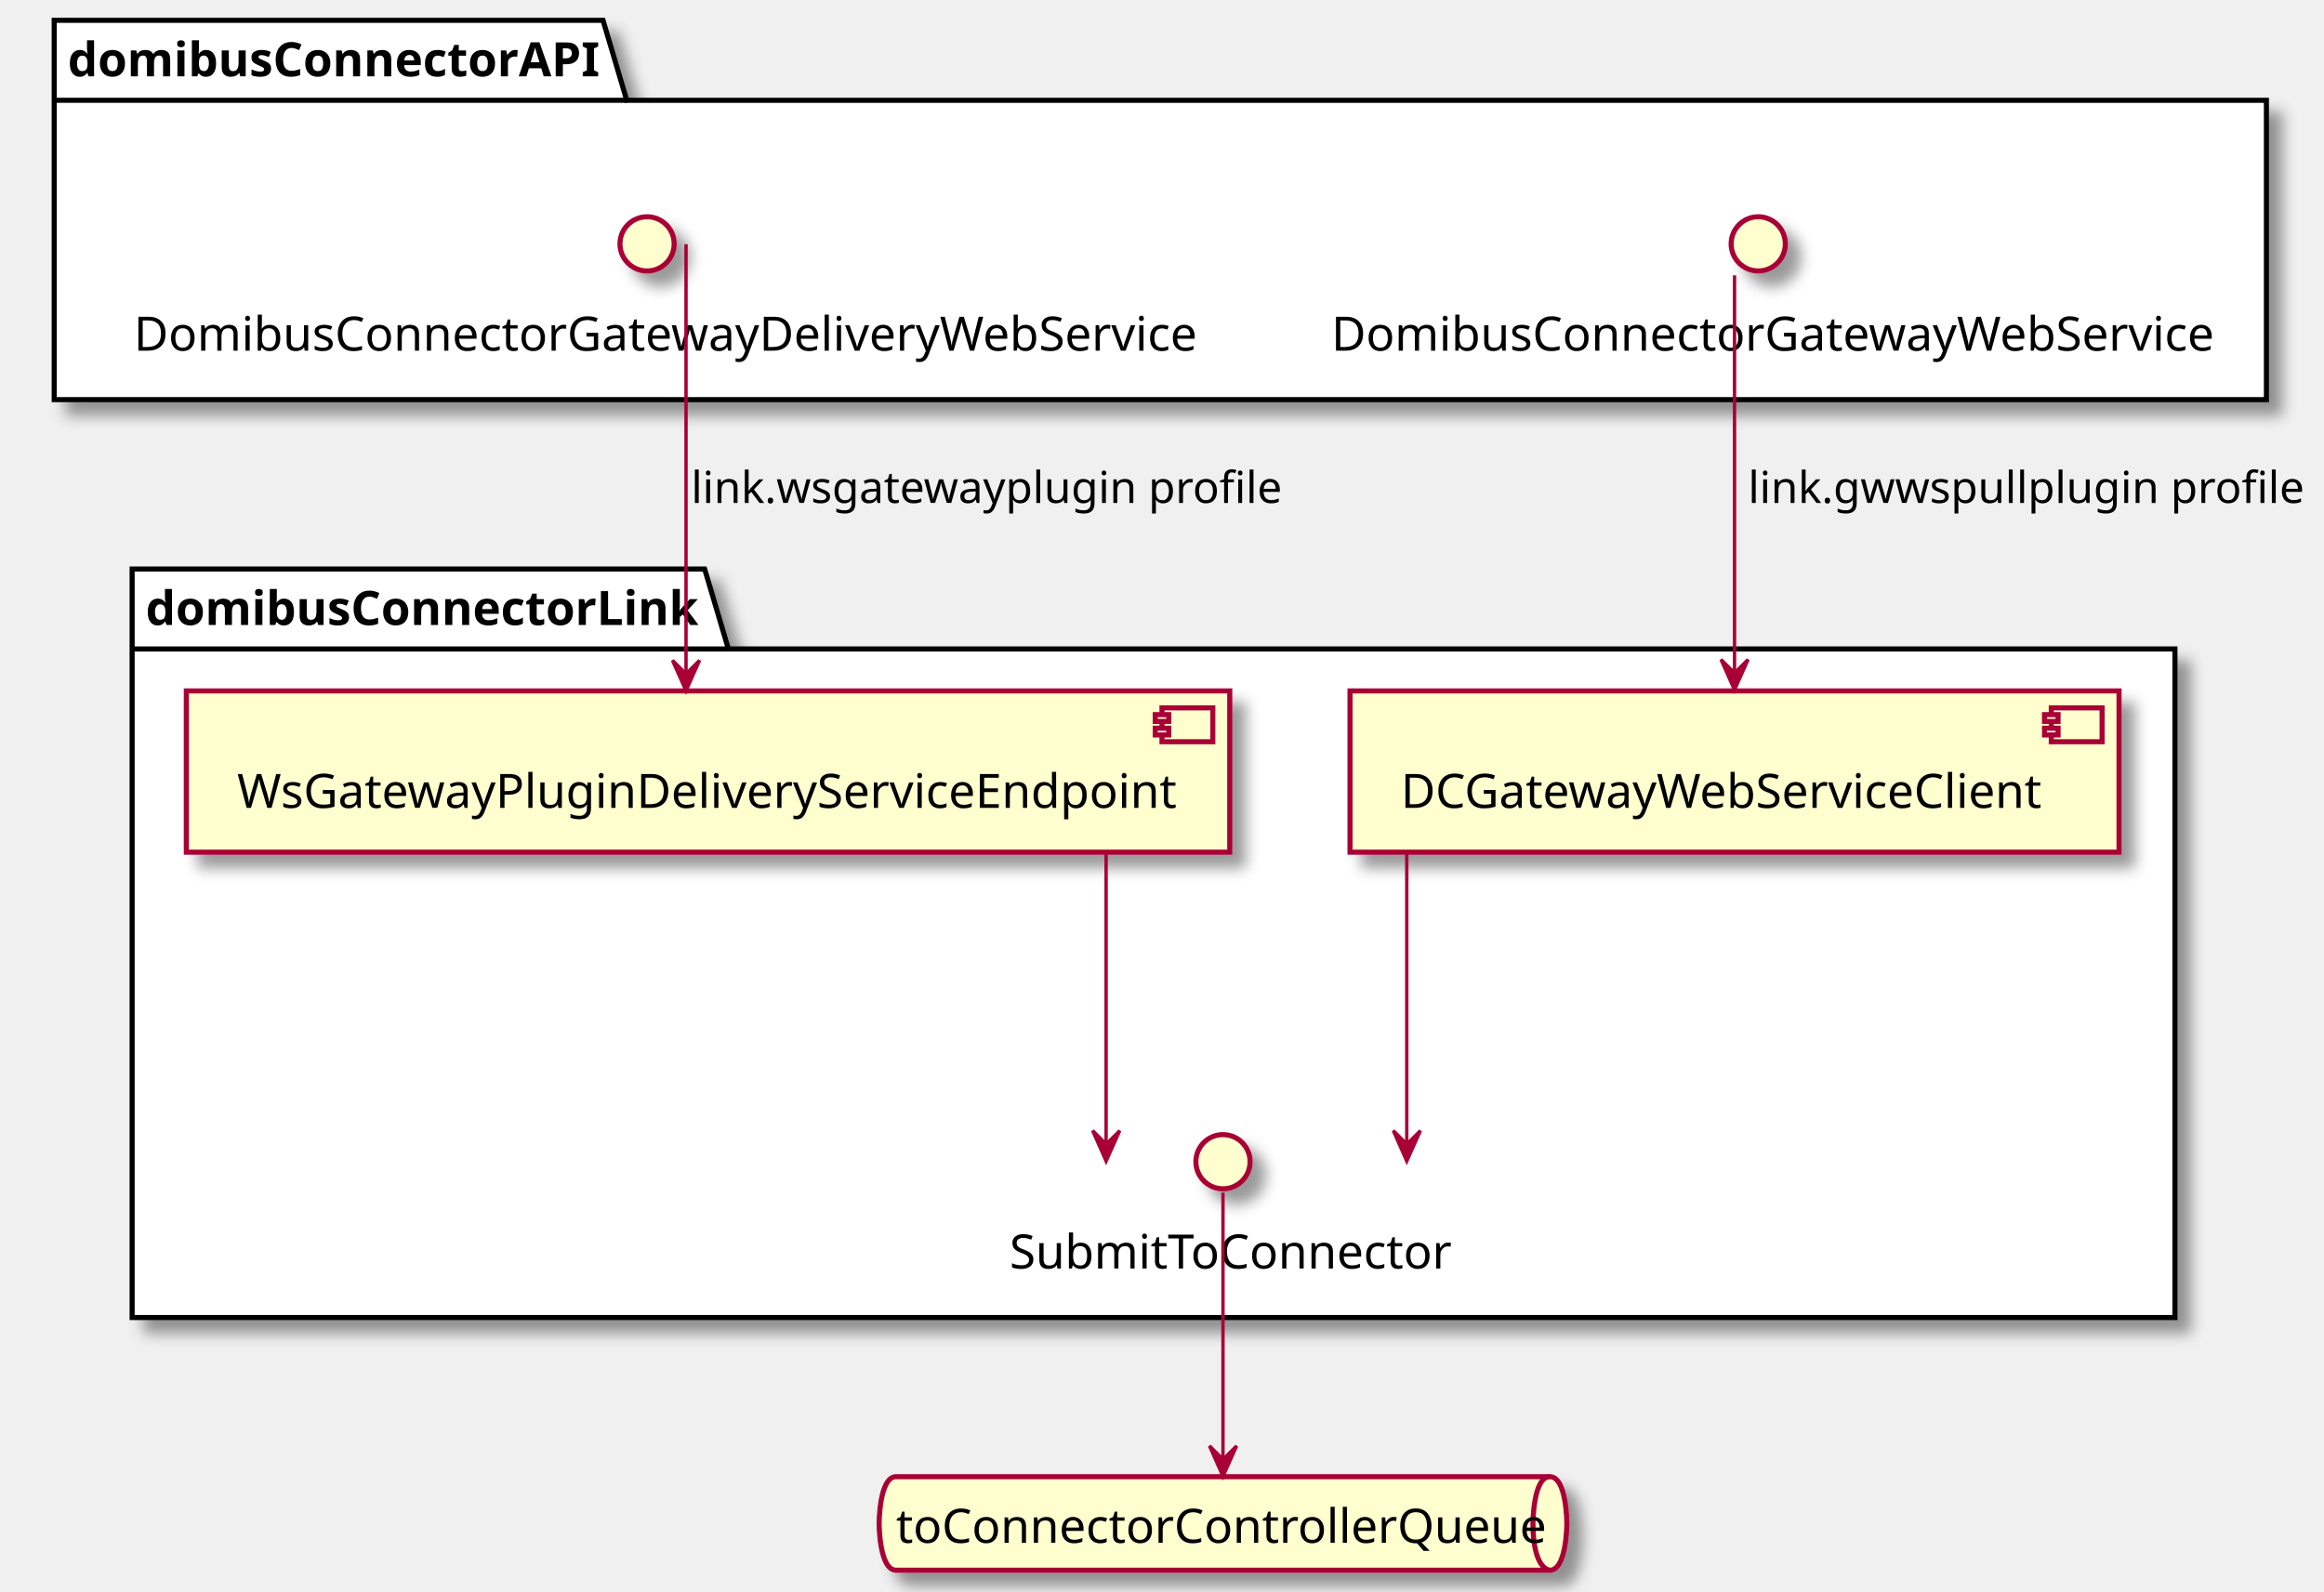
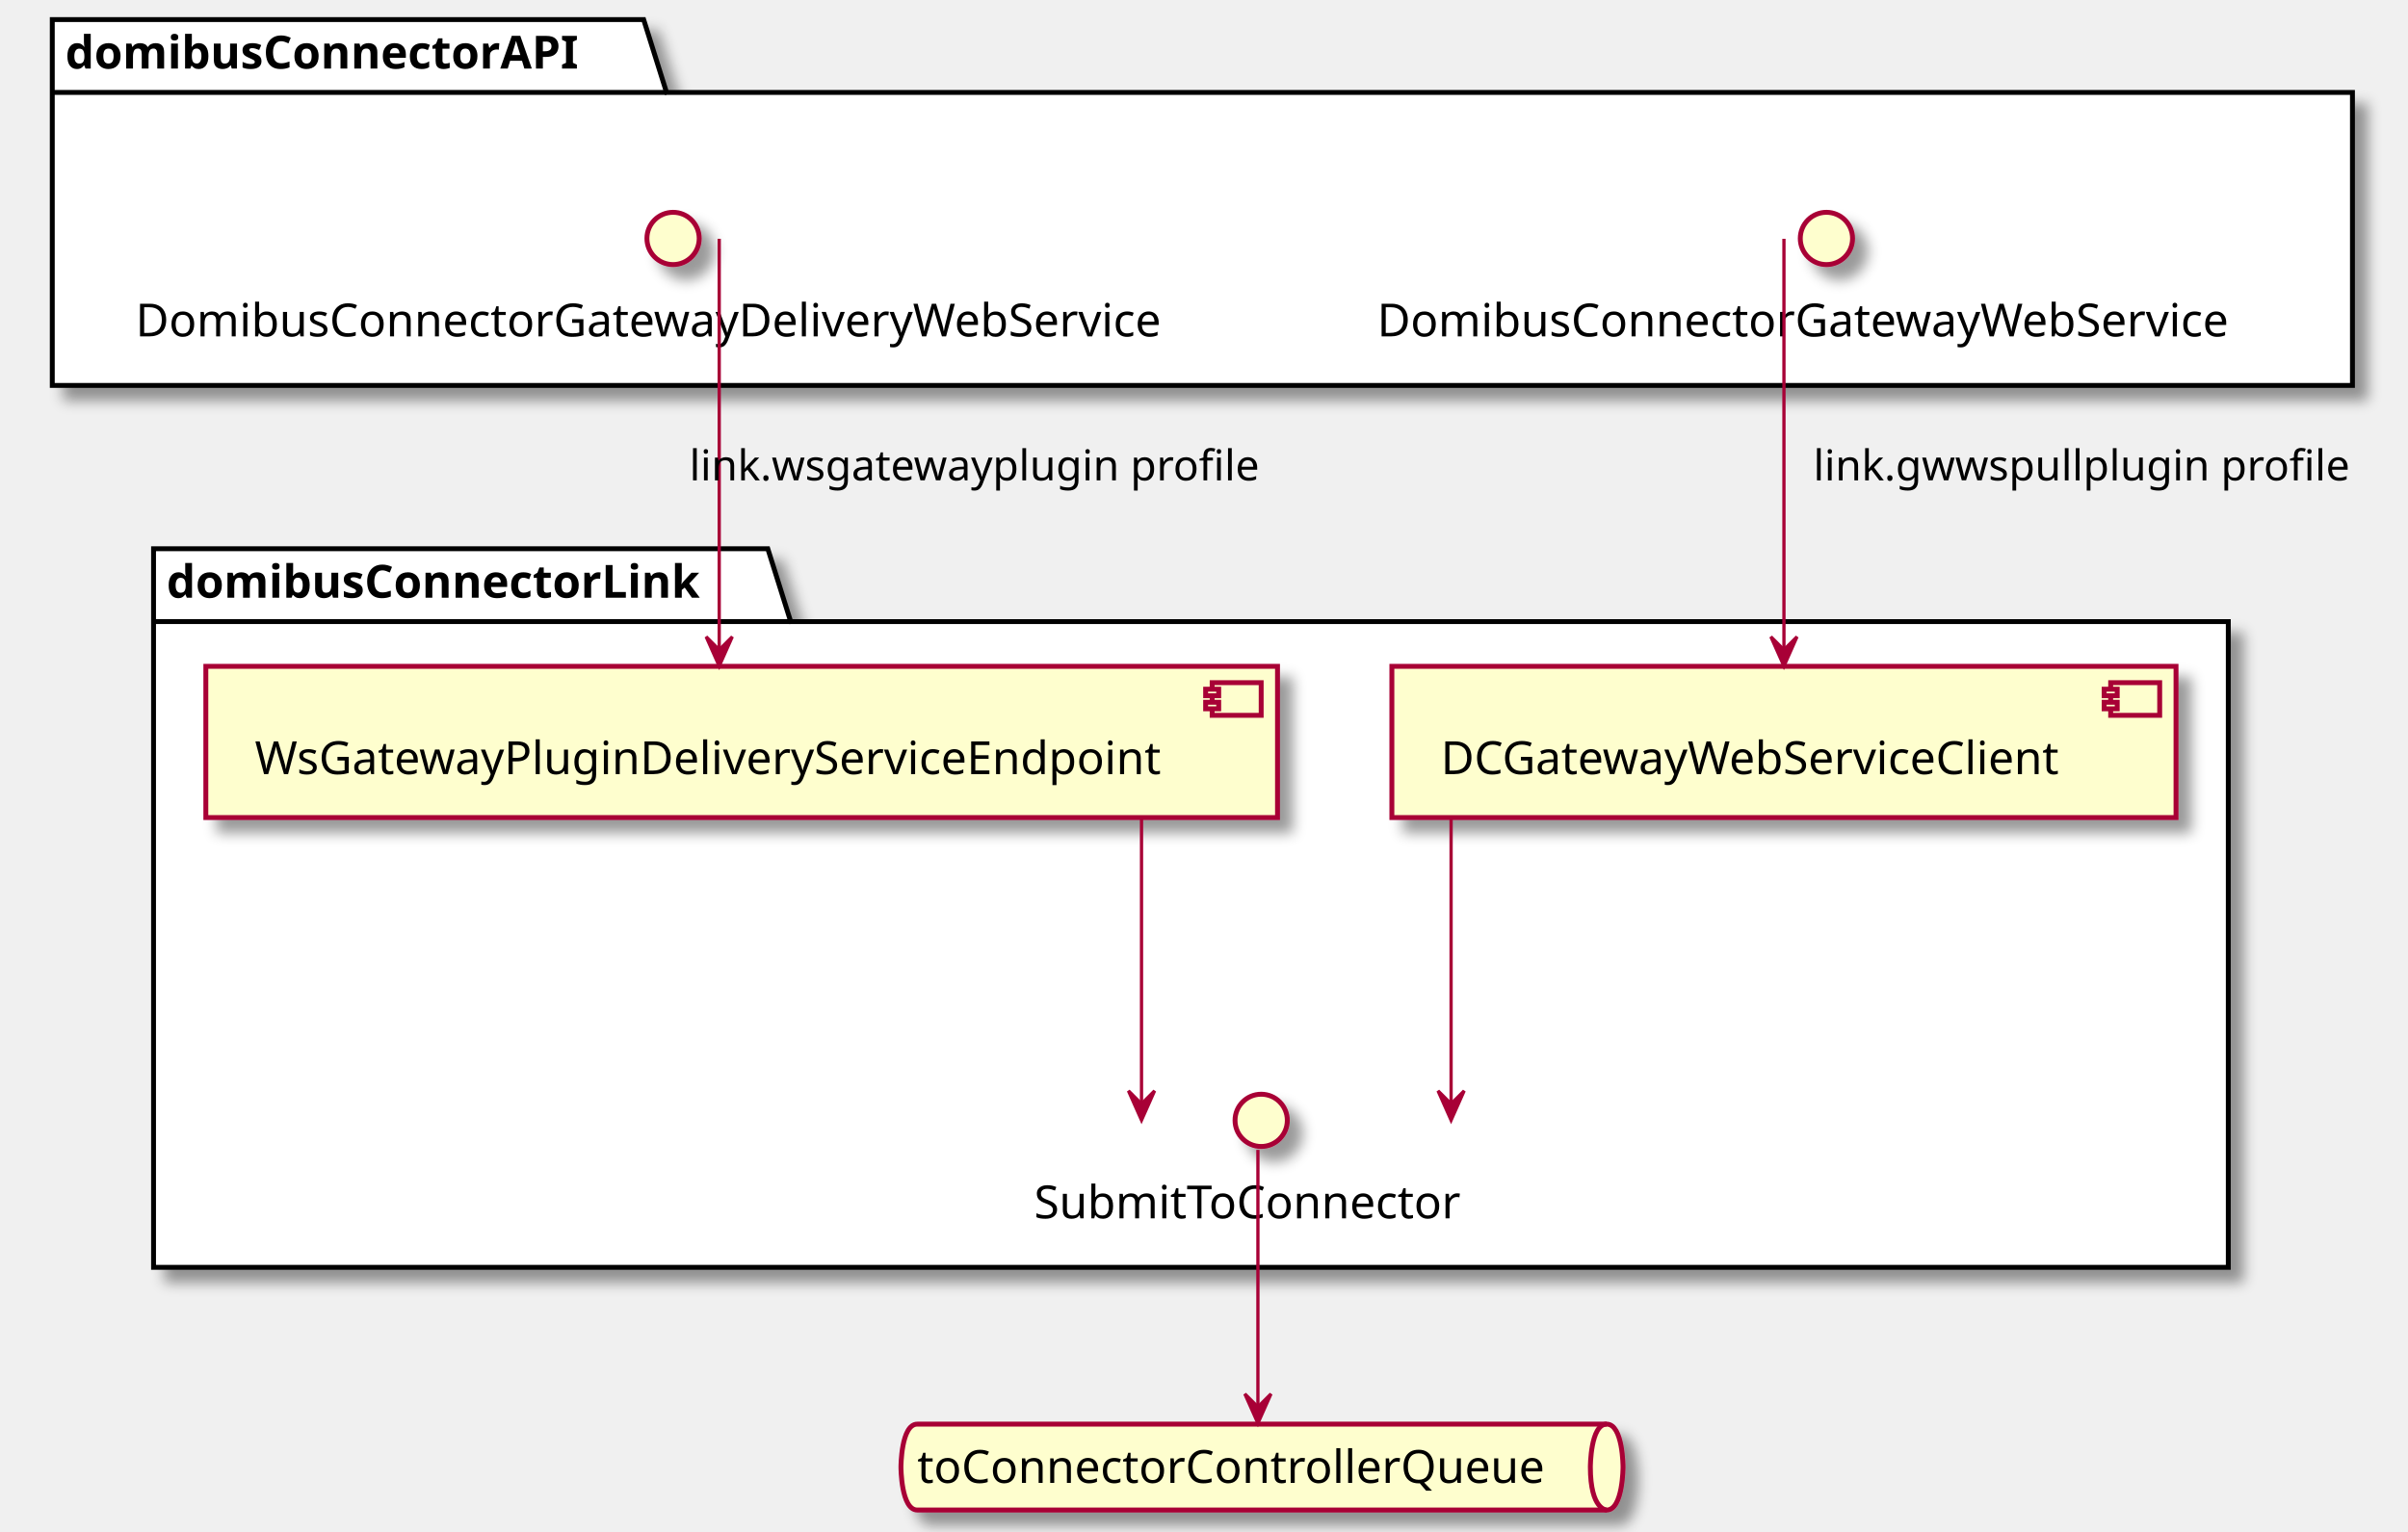
- <svg xmlns="http://www.w3.org/2000/svg" contentScriptType="application/ecmascript" contentStyleType="text/css" height="470px" preserveAspectRatio="none" style="width:686px;height:470px;background:#FFFFFF;" version="1.1" viewBox="0 0 686 470" width="686px" zoomAndPan="magnify">
+ <svg xmlns="http://www.w3.org/2000/svg" contentScriptType="application/ecmascript" contentStyleType="text/css" height="469px" preserveAspectRatio="none" style="width:737px;height:469px;background:#FFFFFF;" version="1.1" viewBox="0 0 737 469" width="737px" zoomAndPan="magnify">
  <defs>
    <filter height="300%" id="f5ltnn84bp0a1" width="300%" x="-1" y="-1">
      <feGaussianBlur result="blurOut" stdDeviation="2.0" />
      <feColorMatrix in="blurOut" result="blurOut2" type="matrix" values="0 0 0 0 0 0 0 0 0 0 0 0 0 0 0 0 0 0 .4 0" />
      <feOffset dx="4.0" dy="4.0" in="blurOut2" result="blurOut3" />
      <feBlend in="SourceGraphic" in2="blurOut3" mode="normal" />
    </filter>
  </defs>
  <g>
-     <polygon fill="#FFFFFF" filter="url(#f5ltnn84bp0a1)" points="16,6,178,6,185,29.609,669,29.609,669,118,16,118,16,6" style="stroke:#000000;stroke-width:1.5;" />
-     <line style="stroke:#000000;stroke-width:1.5;" x1="16" x2="185" y1="29.609" y2="29.609" />
-     <text fill="#000000" font-family="sans-serif" font-size="14" font-weight="bold" lengthAdjust="spacing" textLength="156" x="20" y="22.533">domibusConnectorAPI</text>
-     <polygon fill="#FFFFFF" filter="url(#f5ltnn84bp0a1)" points="39,168,208,168,215,191.609,642,191.609,642,389,39,389,39,168" style="stroke:#000000;stroke-width:1.5;" />
-     <line style="stroke:#000000;stroke-width:1.5;" x1="39" x2="215" y1="191.609" y2="191.609" />
-     <text fill="#000000" font-family="sans-serif" font-size="14" font-weight="bold" lengthAdjust="spacing" textLength="163" x="43" y="184.533">domibusConnectorLink</text>
-     <ellipse cx="191" cy="72" fill="#FEFECE" filter="url(#f5ltnn84bp0a1)" rx="8" ry="8" style="stroke:#A80036;stroke-width:1.5;" />
-     <text fill="#000000" font-family="sans-serif" font-size="14" lengthAdjust="spacing" textLength="303" x="39.5" y="103.533">DomibusConnectorGatewayDeliveryWebService</text>
-     <ellipse cx="519" cy="72" fill="#FEFECE" filter="url(#f5ltnn84bp0a1)" rx="8" ry="8" style="stroke:#A80036;stroke-width:1.5;" />
-     <text fill="#000000" font-family="sans-serif" font-size="14" lengthAdjust="spacing" textLength="252" x="393" y="103.533">DomibusConnectorGatewayWebService</text>
-     <rect fill="#FEFECE" filter="url(#f5ltnn84bp0a1)" height="47.609" style="stroke:#A80036;stroke-width:1.5;" width="227" x="398.5" y="204" />
-     <rect fill="#FEFECE" height="10" style="stroke:#A80036;stroke-width:1.5;" width="15" x="605.5" y="209" />
-     <rect fill="#FEFECE" height="2" style="stroke:#A80036;stroke-width:1.5;" width="4" x="603.5" y="211" />
-     <rect fill="#FEFECE" height="2" style="stroke:#A80036;stroke-width:1.5;" width="4" x="603.5" y="215" />
-     <text fill="#000000" font-family="sans-serif" font-size="14" lengthAdjust="spacing" textLength="187" x="413.5" y="238.533">DCGatewayWebServiceClient</text>
-     <rect fill="#FEFECE" filter="url(#f5ltnn84bp0a1)" height="47.609" style="stroke:#A80036;stroke-width:1.5;" width="308" x="55" y="204" />
-     <rect fill="#FEFECE" height="10" style="stroke:#A80036;stroke-width:1.5;" width="15" x="343" y="209" />
-     <rect fill="#FEFECE" height="2" style="stroke:#A80036;stroke-width:1.5;" width="4" x="341" y="211" />
-     <rect fill="#FEFECE" height="2" style="stroke:#A80036;stroke-width:1.5;" width="4" x="341" y="215" />
-     <text fill="#000000" font-family="sans-serif" font-size="14" lengthAdjust="spacing" textLength="268" x="70" y="238.533">WsGatewayPluginDeliveryServiceEndpoint</text>
-     <ellipse cx="361" cy="343" fill="#FEFECE" filter="url(#f5ltnn84bp0a1)" rx="8" ry="8" style="stroke:#A80036;stroke-width:1.5;" />
-     <text fill="#000000" font-family="sans-serif" font-size="14" lengthAdjust="spacing" textLength="126" x="298" y="374.533">SubmitToConnector</text>
-     <path d="M264.5,436 L457.5,436 C462.5,436 462.5,449.805 462.5,449.805 C462.5,449.805 462.5,463.609 457.5,463.609 L264.5,463.609 C259.5,463.609 259.5,449.805 259.5,449.805 C259.5,449.805 259.5,436 264.5,436 " fill="#FEFECE" filter="url(#f5ltnn84bp0a1)" style="stroke:#A80036;stroke-width:1.5;" />
-     <path d="M457.5,436 C452.5,436 452.5,449.805 452.5,449.805 C452.5,463.609 457.5,463.609 457.5,463.609 " fill="none" style="stroke:#A80036;stroke-width:1.5;" />
-     <text fill="#000000" font-family="sans-serif" font-size="14" lengthAdjust="spacing" textLength="183" x="264.5" y="455.533">toConnectorControllerQueue</text>
-     <path d="M512,81.29 C512,81.29 512,198.72 512,198.72 " fill="none" id="DomibusConnectorGatewayWebService-to-DCGatewayWebServiceClient" style="stroke:#A80036;stroke-width:1.0;" />
-     <polygon fill="#A80036" points="512,203.72,516,194.72,512,198.72,508,194.72,512,203.72" style="stroke:#A80036;stroke-width:1.0;" />
-     <text fill="#000000" font-family="sans-serif" font-size="13" lengthAdjust="spacing" textLength="148" x="516" y="148.495">link.gwwspullplugin profile</text>
-     <path d="M415.25,252.11 C415.25,252.11 415.25,337.83 415.25,337.83 " fill="none" id="DCGatewayWebServiceClient-to-SubmitToConnector" style="stroke:#A80036;stroke-width:1.0;" />
-     <polygon fill="#A80036" points="415.25,342.83,419.276,333.841,415.264,337.83,411.276,333.819,415.25,342.83" style="stroke:#A80036;stroke-width:1.0;" />
-     <path d="M202.5,72.11 C202.5,72.11 202.5,198.97 202.5,198.97 " fill="none" id="DomibusConnectorGatewayDeliveryWebService-to-WsGatewayPluginDeliveryServiceEndpoint" style="stroke:#A80036;stroke-width:1.0;" />
-     <polygon fill="#A80036" points="202.5,203.97,206.5,194.97,202.5,198.97,198.5,194.97,202.5,203.97" style="stroke:#A80036;stroke-width:1.0;" />
-     <text fill="#000000" font-family="sans-serif" font-size="13" lengthAdjust="spacing" textLength="160" x="204" y="148.495">link.wsgatewayplugin profile</text>
-     <path d="M326.5,252.11 C326.5,252.11 326.5,337.83 326.5,337.83 " fill="none" id="WsGatewayPluginDeliveryServiceEndpoint-to-SubmitToConnector" style="stroke:#A80036;stroke-width:1.0;" />
-     <polygon fill="#A80036" points="326.5,342.83,330.526,333.841,326.514,337.83,322.526,333.819,326.5,342.83" style="stroke:#A80036;stroke-width:1.0;" />
-     <path d="M361,352.12 C361,352.12 361,430.91 361,430.91 " fill="none" id="SubmitToConnector-to-toConnectorControllerQueue" style="stroke:#A80036;stroke-width:1.0;" />
-     <polygon fill="#A80036" points="361,435.91,365.026,426.921,361.014,430.91,357.026,426.899,361,435.91" style="stroke:#A80036;stroke-width:1.0;" />
+     <polygon fill="#FFFFFF" filter="url(#f5ltnn84bp0a1)" points="16,6,197,6,204,28.297,720,28.297,720,118,16,118,16,6" style="stroke:#000000;stroke-width:1.5;" />
+     <line style="stroke:#000000;stroke-width:1.5;" x1="16" x2="204" y1="28.297" y2="28.297" />
+     <text fill="#000000" font-family="sans-serif" font-size="14" font-weight="bold" lengthAdjust="spacing" textLength="175" x="20" y="20.995">domibusConnectorAPI</text>
+     <polygon fill="#FFFFFF" filter="url(#f5ltnn84bp0a1)" points="47,168,235,168,242,190.297,682,190.297,682,388,47,388,47,168" style="stroke:#000000;stroke-width:1.5;" />
+     <line style="stroke:#000000;stroke-width:1.5;" x1="47" x2="242" y1="190.297" y2="190.297" />
+     <text fill="#000000" font-family="sans-serif" font-size="14" font-weight="bold" lengthAdjust="spacing" textLength="182" x="51" y="182.995">domibusConnectorLink</text>
+     <ellipse cx="206" cy="73" fill="#FEFECE" filter="url(#f5ltnn84bp0a1)" rx="8" ry="8" style="stroke:#A80036;stroke-width:1.5;" />
+     <text fill="#000000" font-family="sans-serif" font-size="14" lengthAdjust="spacing" textLength="329" x="41.5" y="102.995">DomibusConnectorGatewayDeliveryWebService</text>
+     <ellipse cx="559" cy="73" fill="#FEFECE" filter="url(#f5ltnn84bp0a1)" rx="8" ry="8" style="stroke:#A80036;stroke-width:1.5;" />
+     <text fill="#000000" font-family="sans-serif" font-size="14" lengthAdjust="spacing" textLength="275" x="421.5" y="102.995">DomibusConnectorGatewayWebService</text>
+     <rect fill="#FEFECE" filter="url(#f5ltnn84bp0a1)" height="46.297" style="stroke:#A80036;stroke-width:1.5;" width="240" x="426" y="204" />
+     <rect fill="#FEFECE" height="10" style="stroke:#A80036;stroke-width:1.5;" width="15" x="646" y="209" />
+     <rect fill="#FEFECE" height="2" style="stroke:#A80036;stroke-width:1.5;" width="4" x="644" y="211" />
+     <rect fill="#FEFECE" height="2" style="stroke:#A80036;stroke-width:1.5;" width="4" x="644" y="215" />
+     <text fill="#000000" font-family="sans-serif" font-size="14" lengthAdjust="spacing" textLength="200" x="441" y="236.995">DCGatewayWebServiceClient</text>
+     <rect fill="#FEFECE" filter="url(#f5ltnn84bp0a1)" height="46.297" style="stroke:#A80036;stroke-width:1.5;" width="328" x="63" y="204" />
+     <rect fill="#FEFECE" height="10" style="stroke:#A80036;stroke-width:1.5;" width="15" x="371" y="209" />
+     <rect fill="#FEFECE" height="2" style="stroke:#A80036;stroke-width:1.5;" width="4" x="369" y="211" />
+     <rect fill="#FEFECE" height="2" style="stroke:#A80036;stroke-width:1.5;" width="4" x="369" y="215" />
+     <text fill="#000000" font-family="sans-serif" font-size="14" lengthAdjust="spacing" textLength="288" x="78" y="236.995">WsGatewayPluginDeliveryServiceEndpoint</text>
+     <ellipse cx="386" cy="343" fill="#FEFECE" filter="url(#f5ltnn84bp0a1)" rx="8" ry="8" style="stroke:#A80036;stroke-width:1.5;" />
+     <text fill="#000000" font-family="sans-serif" font-size="14" lengthAdjust="spacing" textLength="139" x="316.5" y="372.995">SubmitToConnector</text>
+     <path d="M280.75,436 L491.75,436 C496.75,436 496.75,449.148 496.75,449.148 C496.75,449.148 496.75,462.297 491.75,462.297 L280.75,462.297 C275.75,462.297 275.75,449.148 275.75,449.148 C275.75,449.148 275.75,436 280.75,436 " fill="#FEFECE" filter="url(#f5ltnn84bp0a1)" style="stroke:#A80036;stroke-width:1.5;" />
+     <path d="M491.75,436 C486.75,436 486.75,449.148 486.75,449.148 C486.75,462.297 491.75,462.297 491.75,462.297 " fill="none" style="stroke:#A80036;stroke-width:1.5;" />
+     <text fill="#000000" font-family="sans-serif" font-size="14" lengthAdjust="spacing" textLength="201" x="280.75" y="453.995">toConnectorControllerQueue</text>
+     <path d="M546,73.112 C546,73.112 546,198.939 546,198.939 " fill="none" id="DomibusConnectorGatewayWebService-to-DCGatewayWebServiceClient" style="stroke:#A80036;stroke-width:1.0;" />
+     <polygon fill="#A80036" points="546,203.939,550,194.939,546,198.939,542,194.939,546,203.939" style="stroke:#A80036;stroke-width:1.0;" />
+     <text fill="#000000" font-family="sans-serif" font-size="13" lengthAdjust="spacing" textLength="161" x="555" y="147.067">link.gwwspullplugin profile</text>
+     <path d="M444.125,250.196 C444.125,250.196 444.125,337.957 444.125,337.957 " fill="none" id="DCGatewayWebServiceClient-to-SubmitToConnector" style="stroke:#A80036;stroke-width:1.0;" />
+     <polygon fill="#A80036" points="444.125,342.957,448.125,333.957,444.125,337.957,440.125,333.957,444.125,342.957" style="stroke:#A80036;stroke-width:1.0;" />
+     <path d="M220.125,73.112 C220.125,73.112 220.125,198.939 220.125,198.939 " fill="none" id="DomibusConnectorGatewayDeliveryWebService-to-WsGatewayPluginDeliveryServiceEndpoint" style="stroke:#A80036;stroke-width:1.0;" />
+     <polygon fill="#A80036" points="220.125,203.939,224.125,194.939,220.125,198.939,216.125,194.939,220.125,203.939" style="stroke:#A80036;stroke-width:1.0;" />
+     <text fill="#000000" font-family="sans-serif" font-size="13" lengthAdjust="spacing" textLength="175" x="211" y="147.067">link.wsgatewayplugin profile</text>
+     <path d="M349.375,250.196 C349.375,250.196 349.375,337.957 349.375,337.957 " fill="none" id="WsGatewayPluginDeliveryServiceEndpoint-to-SubmitToConnector" style="stroke:#A80036;stroke-width:1.0;" />
+     <polygon fill="#A80036" points="349.375,342.957,353.375,333.957,349.375,337.957,345.375,333.957,349.375,342.957" style="stroke:#A80036;stroke-width:1.0;" />
+     <path d="M385,352.038 C385,352.038 385,430.746 385,430.746 " fill="none" id="SubmitToConnector-to-toConnectorControllerQueue" style="stroke:#A80036;stroke-width:1.0;" />
+     <polygon fill="#A80036" points="385,435.746,389,426.746,385,430.746,381,426.746,385,435.746" style="stroke:#A80036;stroke-width:1.0;" />
  </g>
</svg>
